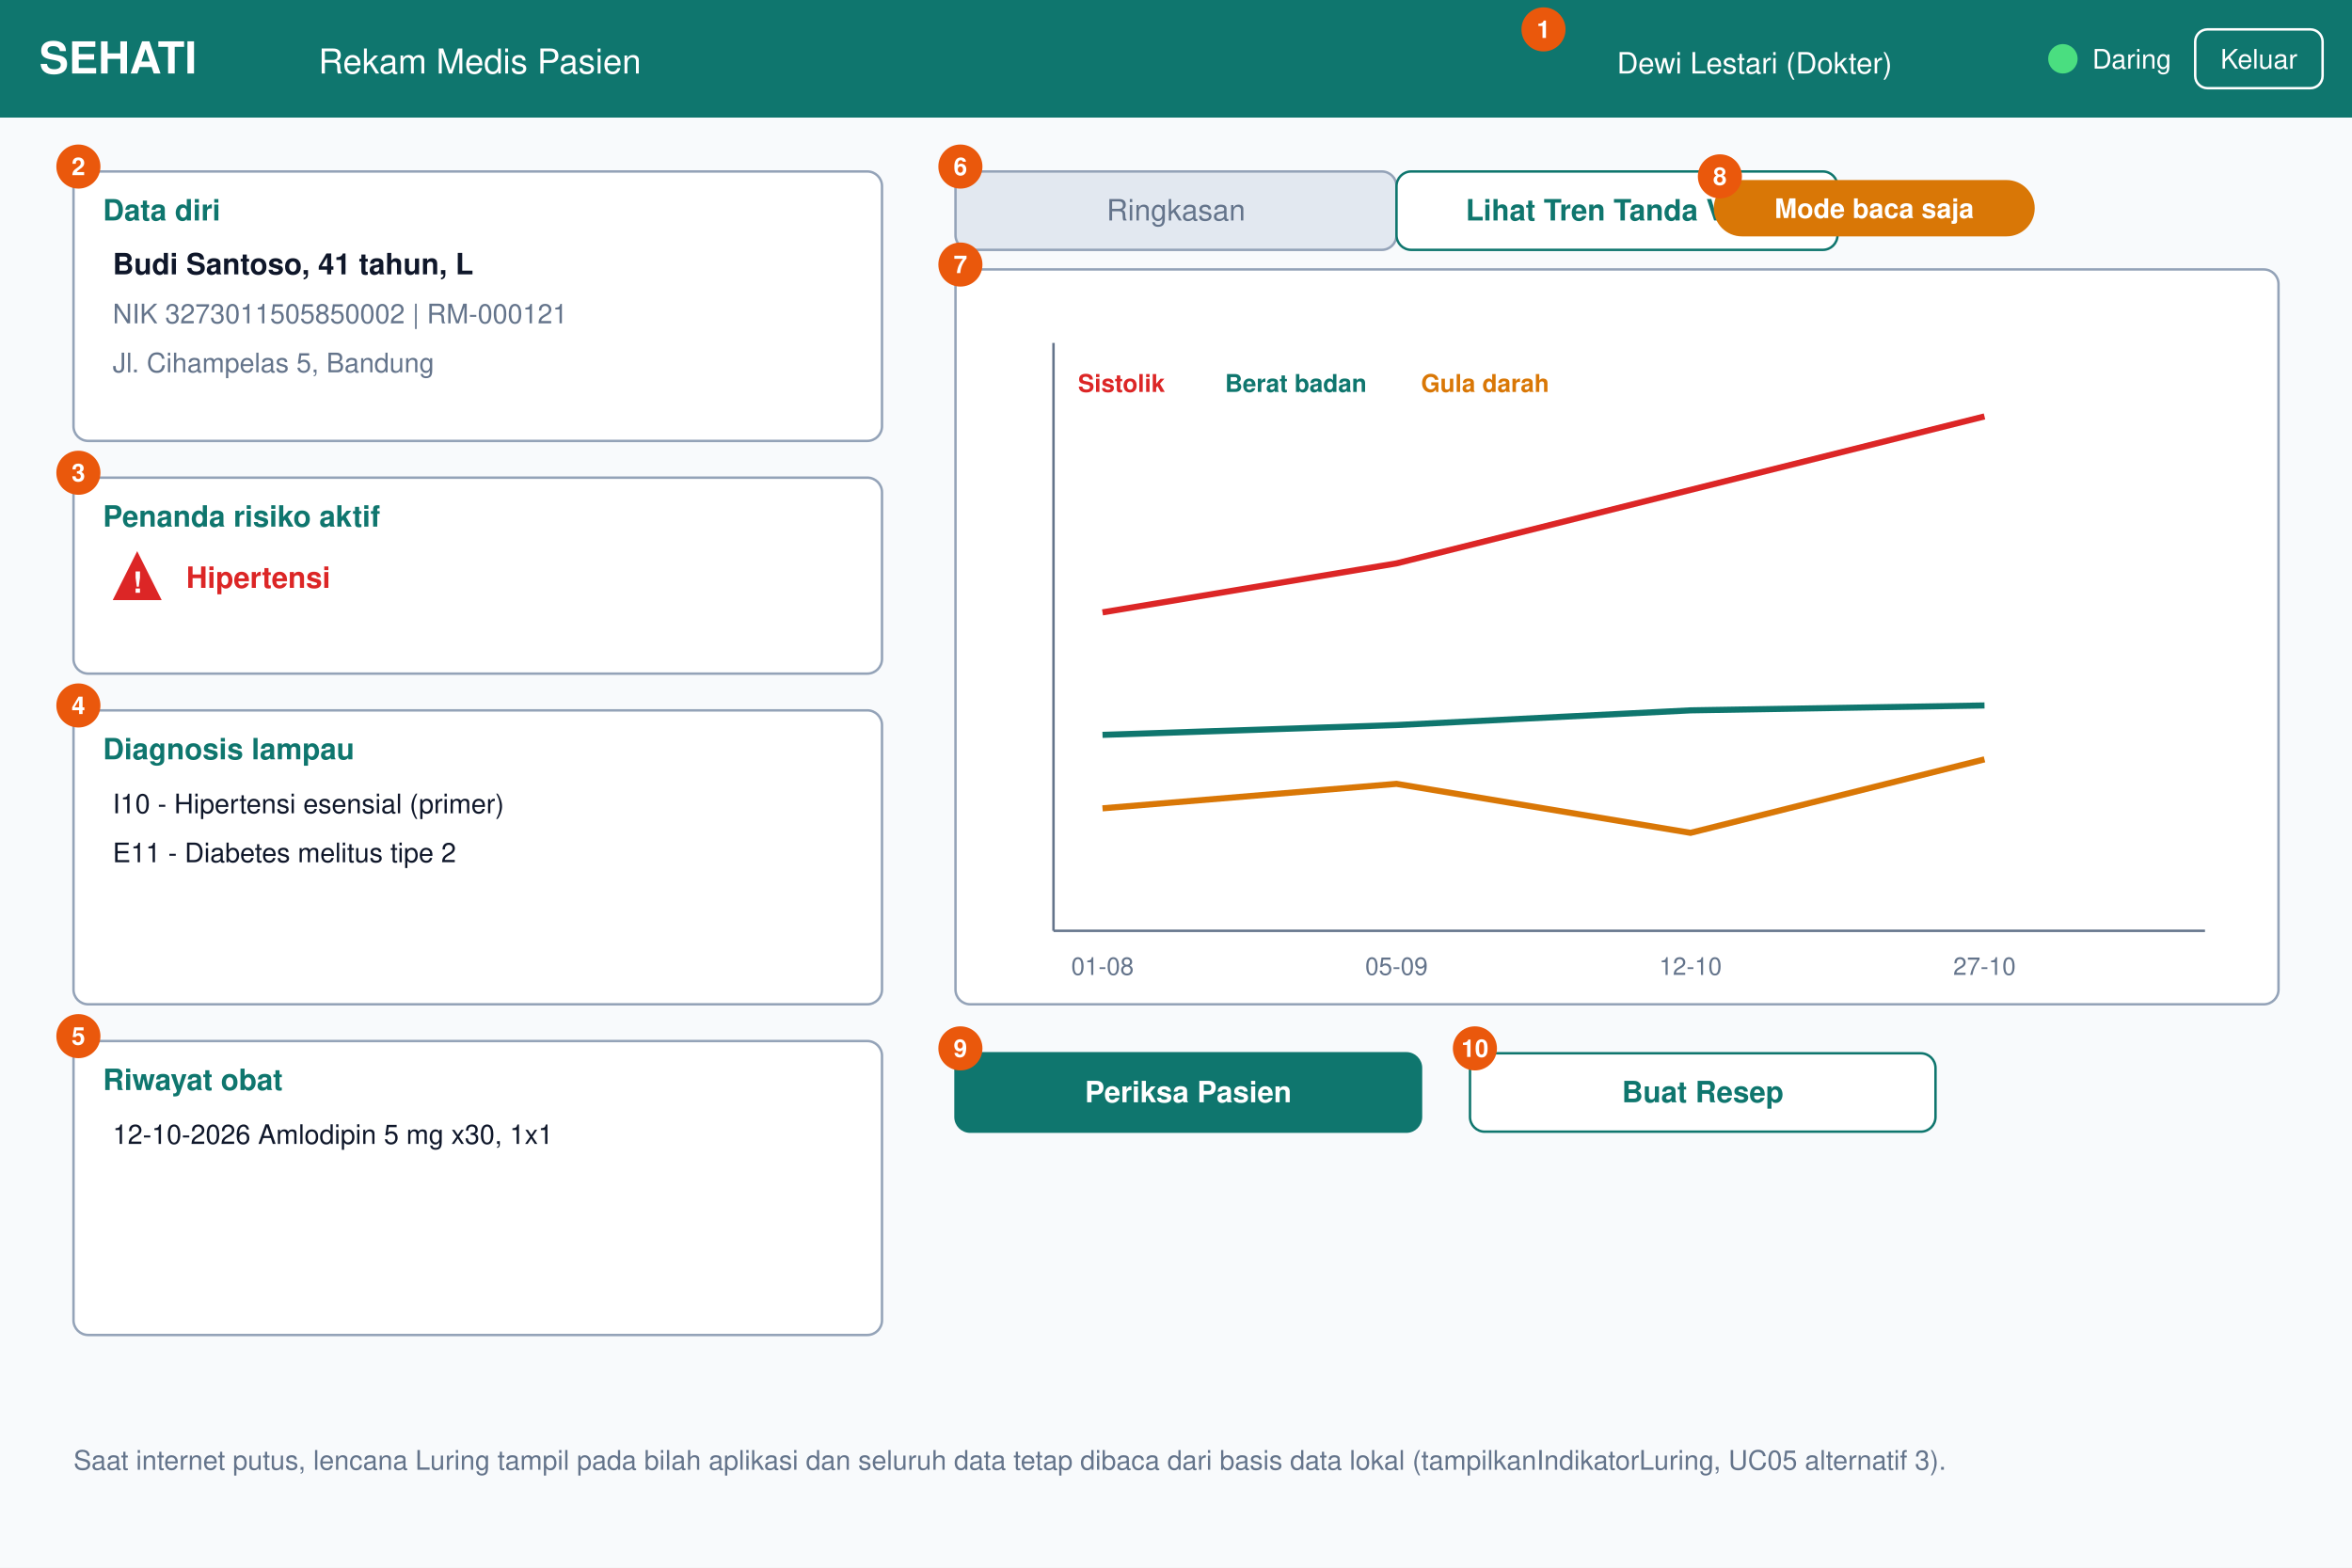
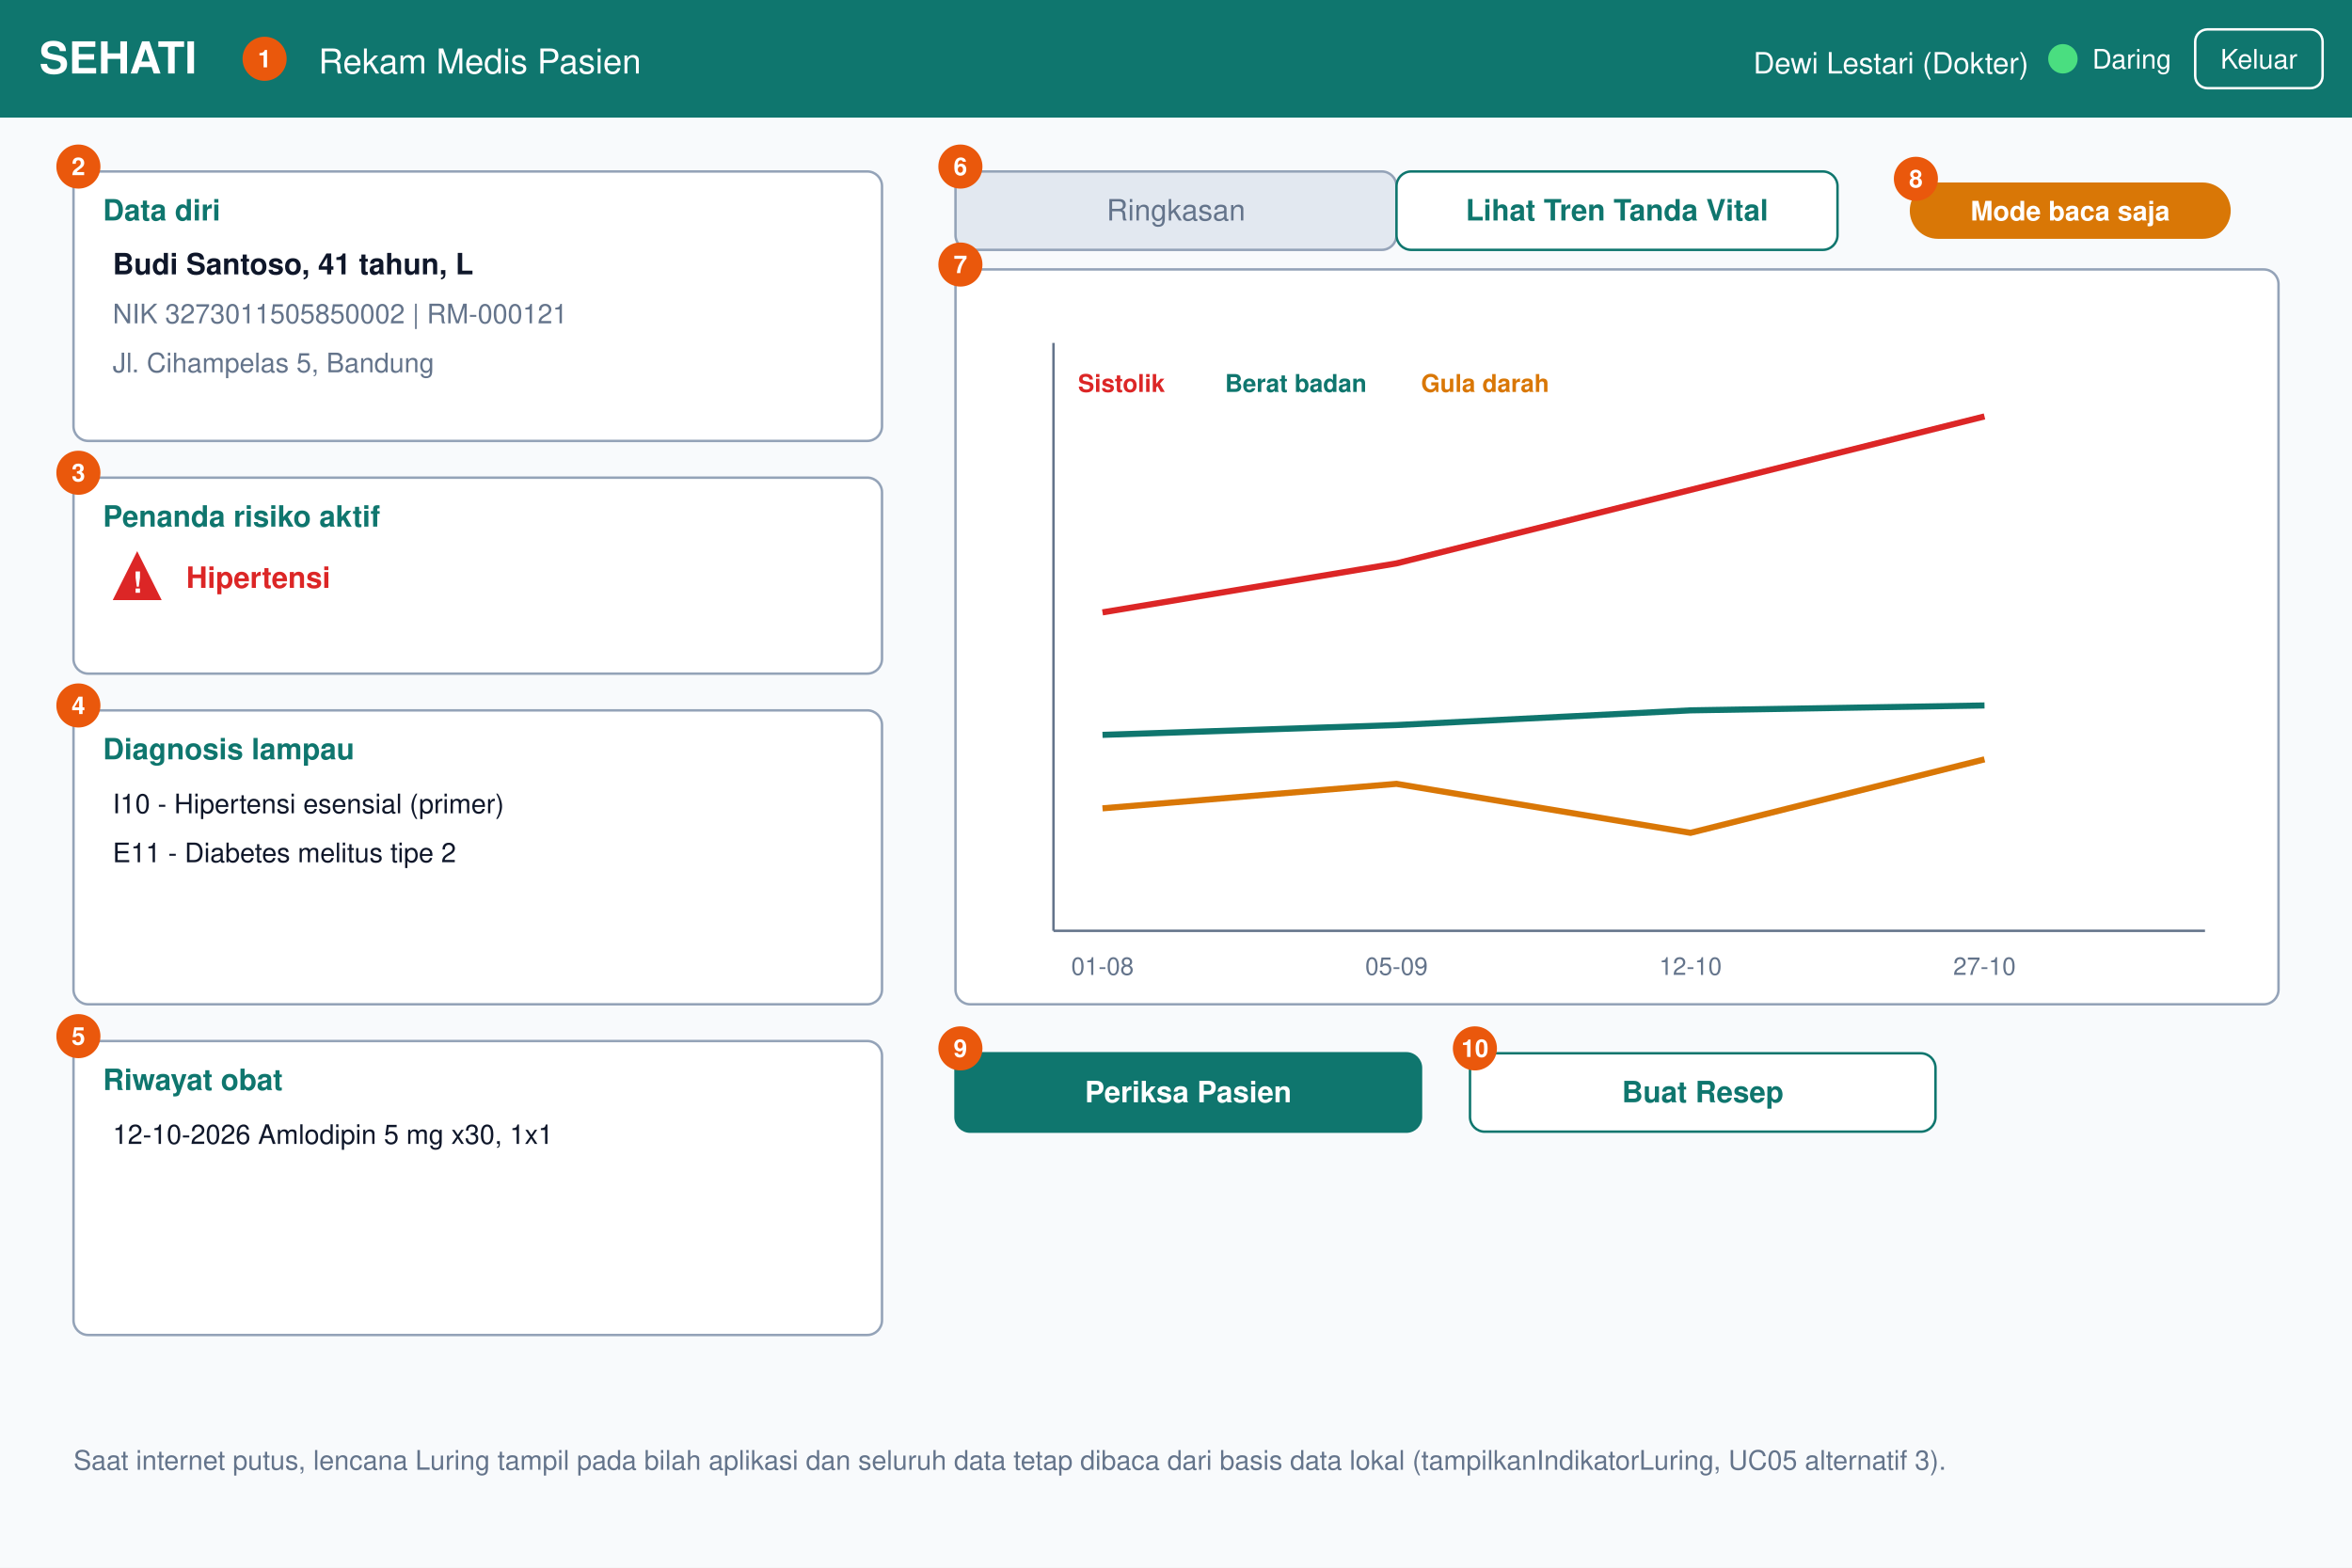
<svg xmlns="http://www.w3.org/2000/svg" viewBox="0 0 960 640" width="960" height="640" font-family="Helvetica, Arial, sans-serif" role="img" aria-label="Rancangan antarmuka I-06 Rekam Medis Pasien">
  <rect width="960" height="640" fill="#F8FAFC" />
  <rect x="0" y="0" width="960" height="48" fill="#0F766E" />
  <text x="16" y="30" font-size="18" fill="#fff" text-anchor="start" font-weight="700">SEHATI</text>
  <text x="130" y="30" font-size="14" fill="#fff" text-anchor="start">Rekam Medis Pasien</text>
-   <text x="660" y="30" font-size="12" fill="#fff" text-anchor="start">Dewi Lestari (Dokter)</text>
+   <text x="828" y="30" font-size="12" fill="#fff" text-anchor="end">Dewi Lestari (Dokter)</text>
  <circle cx="842" cy="24" r="6" fill="#4ADE80" />
  <text x="854" y="28" font-size="11" fill="#fff" text-anchor="start">Daring</text>
  <rect x="896" y="12" width="52" height="24" rx="5" fill="none" stroke="#fff" />
  <text x="922" y="28" font-size="11" fill="#fff" text-anchor="middle">Keluar</text>
-   <circle cx="630" cy="12" r="9" fill="#EA580C" />
-   <text x="630" y="15.5" font-size="10" font-weight="700" fill="#fff" text-anchor="middle">1</text>
+   <circle cx="108" cy="24" r="9" fill="#EA580C" />
+   <text x="108" y="27.5" font-size="10" font-weight="700" fill="#fff" text-anchor="middle">1</text>
  <rect x="30" y="70" width="330" height="110" rx="6" fill="#fff" stroke="#94A3B8" stroke-width="1" />
  <text x="42" y="90" font-size="12" fill="#0F766E" text-anchor="start" font-weight="700">Data diri</text>
  <circle cx="32" cy="68" r="9" fill="#EA580C" />
  <text x="32" y="71.5" font-size="10" font-weight="700" fill="#fff" text-anchor="middle">2</text>
  <text x="46" y="112" font-size="12" fill="#0F172A" text-anchor="start" font-weight="700">Budi Santoso, 41 tahun, L</text>
  <text x="46" y="132" font-size="11" fill="#64748B" text-anchor="start">NIK 3273011505850002  |  RM-000121</text>
  <text x="46" y="152" font-size="11" fill="#64748B" text-anchor="start">Jl. Cihampelas 5, Bandung</text>
  <rect x="30" y="195" width="330" height="80" rx="6" fill="#fff" stroke="#94A3B8" stroke-width="1" />
  <text x="42" y="215" font-size="12" fill="#0F766E" text-anchor="start" font-weight="700">Penanda risiko aktif</text>
  <circle cx="32" cy="193" r="9" fill="#EA580C" />
  <text x="32" y="196.5" font-size="10" font-weight="700" fill="#fff" text-anchor="middle">3</text>
  <polygon points="46,245 66,245 56.0,225" fill="#DC2626" />
  <text x="56.0" y="242" font-size="12" font-weight="700" fill="#fff" text-anchor="middle">!</text>
  <text x="76" y="240" font-size="12" fill="#DC2626" text-anchor="start" font-weight="700">Hipertensi</text>
  <rect x="30" y="290" width="330" height="120" rx="6" fill="#fff" stroke="#94A3B8" stroke-width="1" />
  <text x="42" y="310" font-size="12" fill="#0F766E" text-anchor="start" font-weight="700">Diagnosis lampau</text>
  <circle cx="32" cy="288" r="9" fill="#EA580C" />
  <text x="32" y="291.5" font-size="10" font-weight="700" fill="#fff" text-anchor="middle">4</text>
  <text x="46" y="332" font-size="11" fill="#0F172A" text-anchor="start">I10 - Hipertensi esensial (primer)</text>
  <text x="46" y="352" font-size="11" fill="#0F172A" text-anchor="start">E11 - Diabetes melitus tipe 2</text>
  <rect x="30" y="425" width="330" height="120" rx="6" fill="#fff" stroke="#94A3B8" stroke-width="1" />
  <text x="42" y="445" font-size="12" fill="#0F766E" text-anchor="start" font-weight="700">Riwayat obat</text>
  <circle cx="32" cy="423" r="9" fill="#EA580C" />
  <text x="32" y="426.5" font-size="10" font-weight="700" fill="#fff" text-anchor="middle">5</text>
  <text x="46" y="467" font-size="11" fill="#0F172A" text-anchor="start">12-10-2026 Amlodipin 5 mg x30, 1x1</text>
  <rect x="390" y="70" width="180" height="32" rx="6" fill="#E2E8F0" stroke="#94A3B8" stroke-width="1" />
  <text x="480.0" y="90" font-size="12" fill="#64748B" text-anchor="middle">Ringkasan</text>
  <rect x="570" y="70" width="180" height="32" rx="6" fill="#fff" stroke="#0F766E" stroke-width="1" />
  <text x="660.0" y="90" font-size="12" fill="#0F766E" text-anchor="middle" font-weight="700">Lihat Tren Tanda Vital</text>
  <circle cx="392" cy="68" r="9" fill="#EA580C" />
  <text x="392" y="71.5" font-size="10" font-weight="700" fill="#fff" text-anchor="middle">6</text>
  <rect x="390" y="110" width="540" height="300" rx="6" fill="#fff" stroke="#94A3B8" stroke-width="1" />
  <line x1="430" y1="140" x2="430" y2="380" stroke="#64748B" />
  <line x1="430" y1="380" x2="900" y2="380" stroke="#64748B" />
  <polyline points="450,250 570,230 690,200 810,170" fill="none" stroke="#DC2626" stroke-width="2.5" />
  <polyline points="450,300 570,296 690,290 810,288" fill="none" stroke="#0F766E" stroke-width="2.5" />
  <polyline points="450,330 570,320 690,340 810,310" fill="none" stroke="#D97706" stroke-width="2.5" />
  <text x="450" y="398" font-size="10" fill="#64748B" text-anchor="middle">01-08</text>
  <text x="570" y="398" font-size="10" fill="#64748B" text-anchor="middle">05-09</text>
  <text x="690" y="398" font-size="10" fill="#64748B" text-anchor="middle">12-10</text>
  <text x="810" y="398" font-size="10" fill="#64748B" text-anchor="middle">27-10</text>
  <text x="440" y="160" font-size="10" fill="#DC2626" text-anchor="start" font-weight="700">Sistolik</text>
  <text x="500" y="160" font-size="10" fill="#0F766E" text-anchor="start" font-weight="700">Berat badan</text>
  <text x="580" y="160" font-size="10" fill="#D97706" text-anchor="start" font-weight="700">Gula darah</text>
  <circle cx="392" cy="108" r="9" fill="#EA580C" />
  <text x="392" y="111.5" font-size="10" font-weight="700" fill="#fff" text-anchor="middle">7</text>
-   <rect x="700" y="74" width="130" height="22" rx="11" fill="#D97706" stroke="#D97706" stroke-width="1" />
-   <text x="765.0" y="89" font-size="11" fill="#fff" text-anchor="middle" font-weight="700">Mode baca saja</text>
-   <circle cx="702" cy="72" r="9" fill="#EA580C" />
-   <text x="702" y="75.5" font-size="10" font-weight="700" fill="#fff" text-anchor="middle">8</text>
+   <rect x="780" y="75" width="130" height="22" rx="11" fill="#D97706" stroke="#D97706" stroke-width="1" />
+   <text x="845.0" y="90" font-size="11" fill="#fff" text-anchor="middle" font-weight="700">Mode baca saja</text>
+   <circle cx="782" cy="73" r="9" fill="#EA580C" />
+   <text x="782" y="76.5" font-size="10" font-weight="700" fill="#fff" text-anchor="middle">8</text>
  <rect x="390" y="430" width="190" height="32" rx="6" fill="#0F766E" stroke="#0F766E" stroke-width="1" />
  <text x="485.0" y="450.0" font-size="12" fill="#fff" text-anchor="middle" font-weight="700">Periksa Pasien</text>
  <circle cx="392" cy="428" r="9" fill="#EA580C" />
  <text x="392" y="431.5" font-size="10" font-weight="700" fill="#fff" text-anchor="middle">9</text>
  <rect x="600" y="430" width="190" height="32" rx="6" fill="#fff" stroke="#0F766E" stroke-width="1" />
  <text x="695.0" y="450.0" font-size="12" fill="#0F766E" text-anchor="middle" font-weight="700">Buat Resep</text>
  <circle cx="602" cy="428" r="9" fill="#EA580C" />
  <text x="602" y="431.5" font-size="10" font-weight="700" fill="#fff" text-anchor="middle">10</text>
  <text x="30" y="600" font-size="11" fill="#64748B" text-anchor="start">Saat internet putus, lencana Luring tampil pada bilah aplikasi dan seluruh data tetap dibaca dari basis data lokal (tampilkanIndikatorLuring, UC05 alternatif 3).</text>
</svg>
